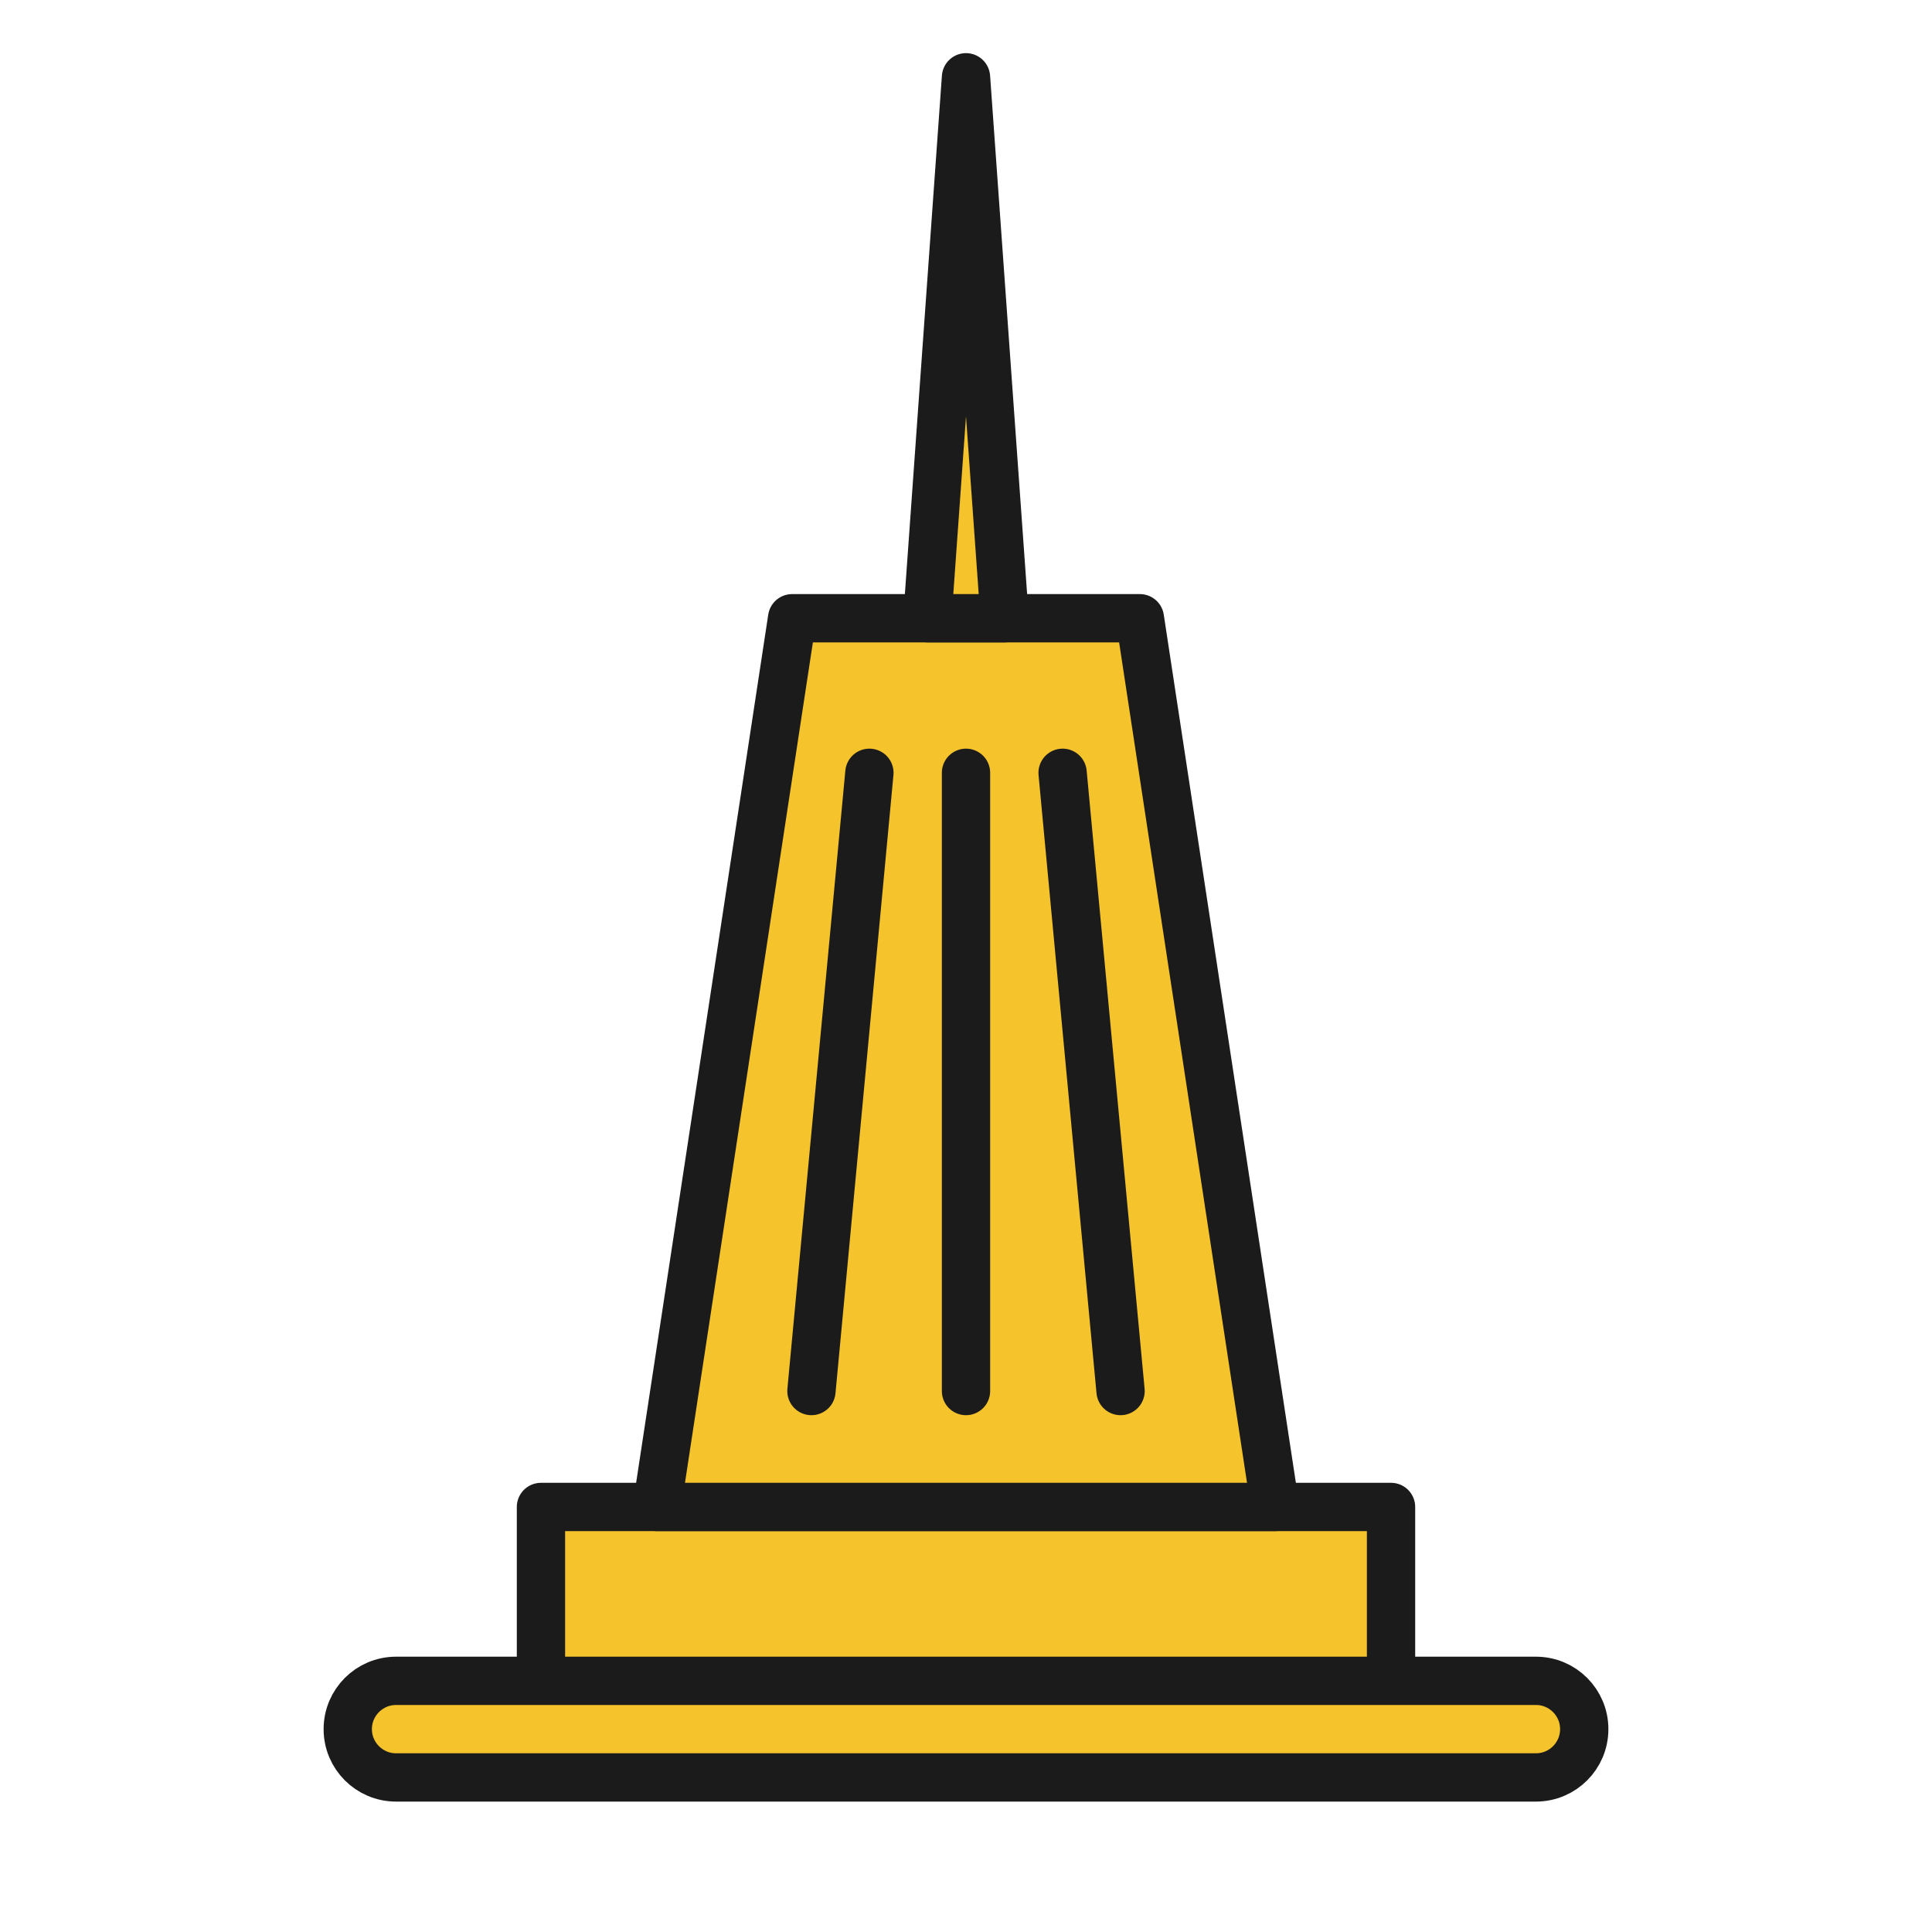
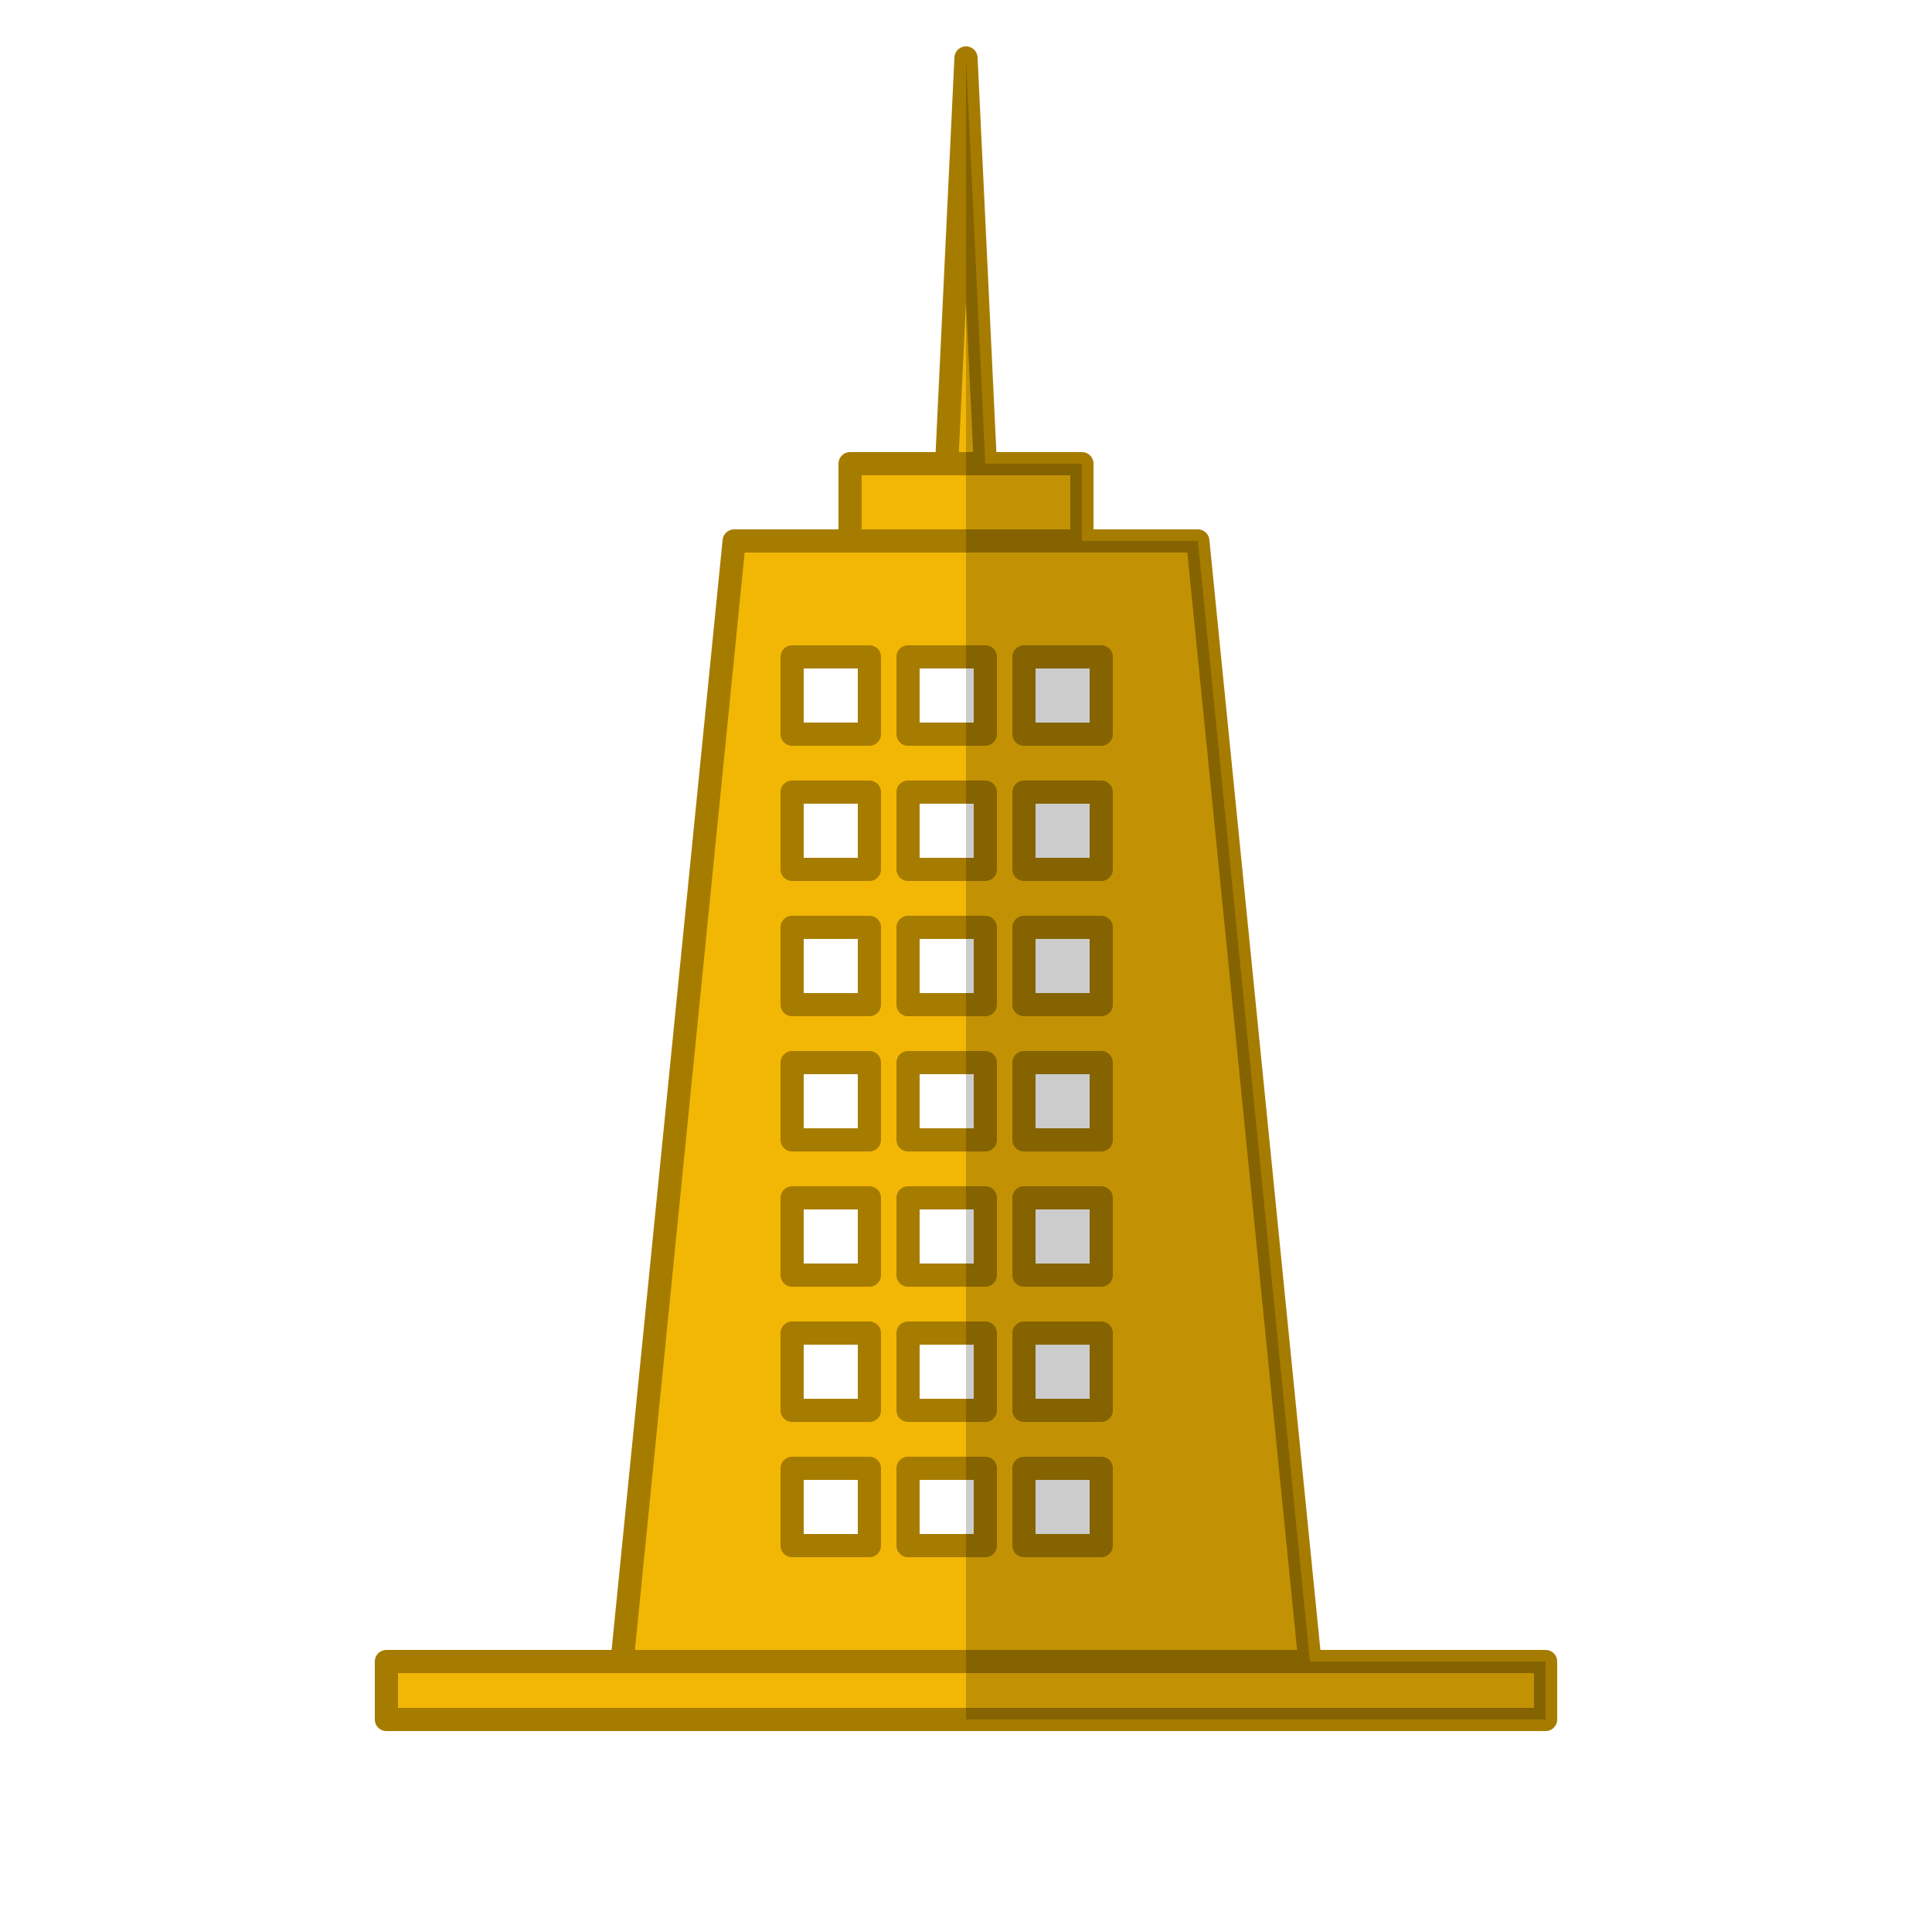
- <svg xmlns="http://www.w3.org/2000/svg" viewBox="0 0 100 100">
-   <g fill="#f5c32c" stroke="#1b1b1b" stroke-width="2.5" stroke-linejoin="round">
-     <rect x="28" y="78" width="44" height="10" />
-     <path d="M34 78L41 32h18l7 46z" />
-     <path d="M48 32L50 4l2 28z" />
-     <rect x="18" y="87" width="64" height="5" rx="2.5" />
+ <svg xmlns="http://www.w3.org/2000/svg" viewBox="0 0 100 100" fill-rule="evenodd">
+   <clipPath id="c">
+     <path d="M32 88L38 28H62L68 88zM41 34h4v4h-4zM41 41h4v4h-4zM41 48h4v4h-4zM41 55h4v4h-4zM41 62h4v4h-4zM41 69h4v4h-4zM41 76h4v4h-4zM47 34h4v4h-4zM47 41h4v4h-4zM47 48h4v4h-4zM47 55h4v4h-4zM47 62h4v4h-4zM47 69h4v4h-4zM47 76h4v4h-4zM53 34h4v4h-4zM53 41h4v4h-4zM53 48h4v4h-4zM53 55h4v4h-4zM53 62h4v4h-4zM53 69h4v4h-4zM53 76h4v4h-4z" />
+     <path d="M44 24h12v4H44z" />
+     <path d="M49 24L50 3l1 21z" />
+     <path d="M20 86h60v3H20z" />
+   </clipPath>
+   <g fill="#f2b705" stroke="#a67c00" stroke-width="1.2" stroke-linejoin="round">
+     <path d="M32 88L38 28H62L68 88zM41 34h4v4h-4zM41 41h4v4h-4zM41 48h4v4h-4zM41 55h4v4h-4zM41 62h4v4h-4zM41 69h4v4h-4zM41 76h4v4h-4zM47 34h4v4h-4zM47 41h4v4h-4zM47 48h4v4h-4zM47 55h4v4h-4zM47 62h4v4h-4zM47 69h4v4h-4zM47 76h4v4h-4zM53 34h4v4h-4zM53 41h4v4h-4zM53 48h4v4h-4zM53 55h4v4h-4zM53 62h4v4h-4zM53 69h4v4h-4zM53 76h4v4h-4z" />
+     <path d="M44 24h12v4H44z" />
+     <path d="M49 24L50 3l1 21z" />
+     <path d="M20 86h60v3H20z" />
  </g>
-   <path d="M45 40l-3 32M50 40v32M55 40l3 32" fill="none" stroke="#1b1b1b" stroke-width="2.5" stroke-linecap="round" />
+   <rect x="50" y="0" width="50" height="100" fill="#000" fill-opacity=".2" clip-path="url(#c)" />
</svg>
